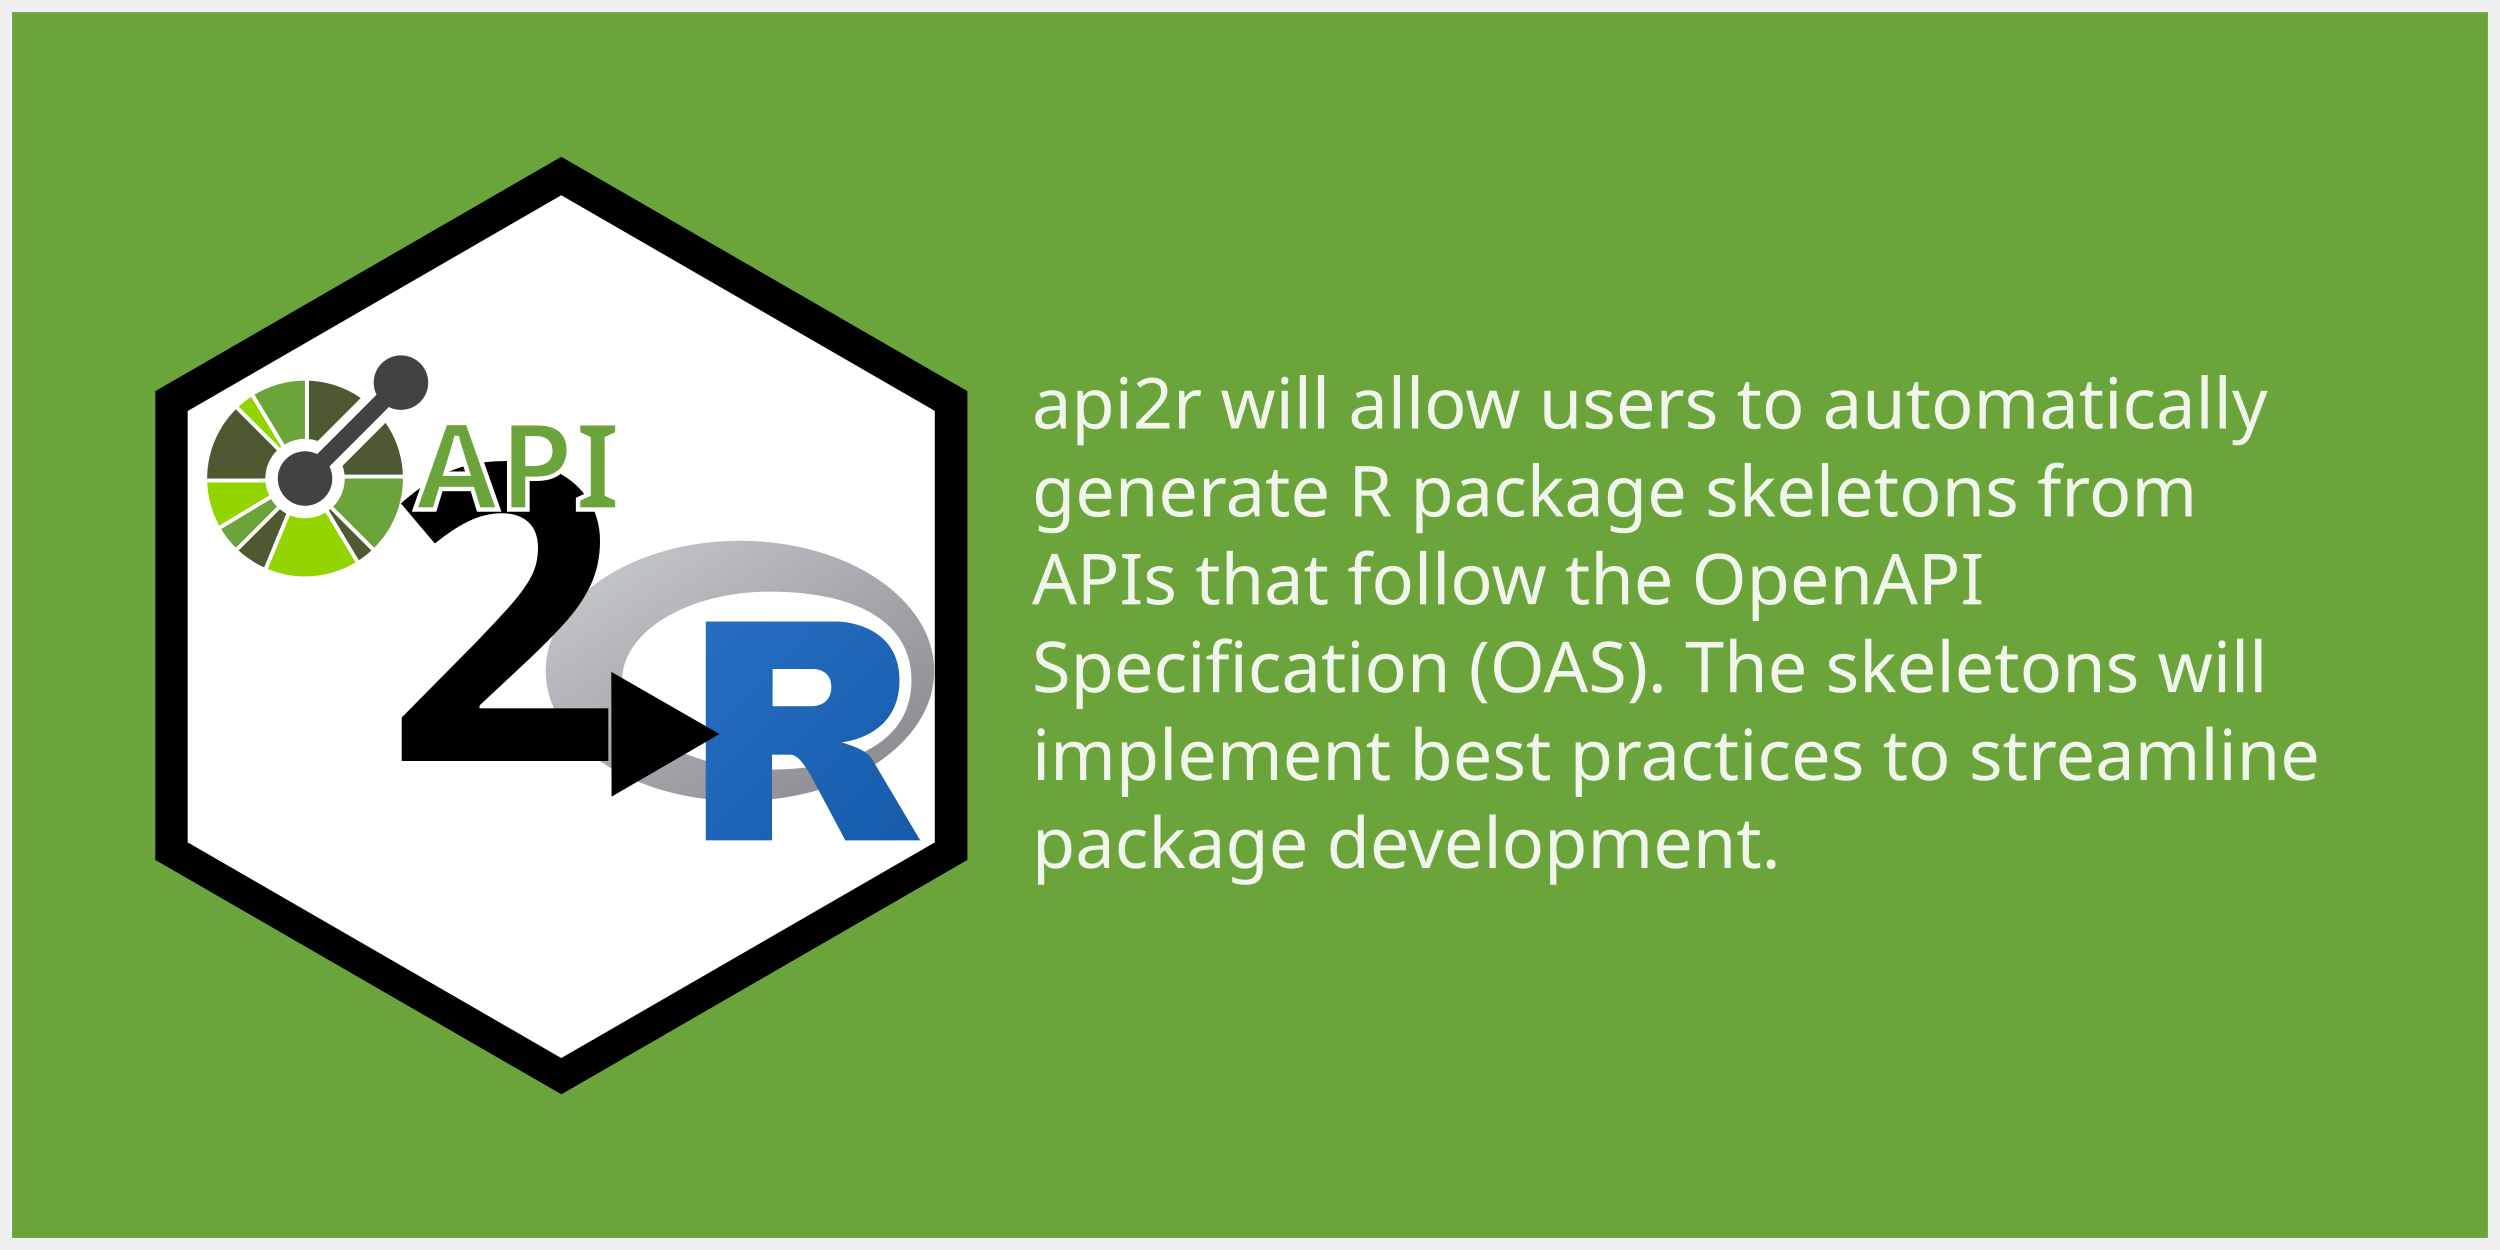
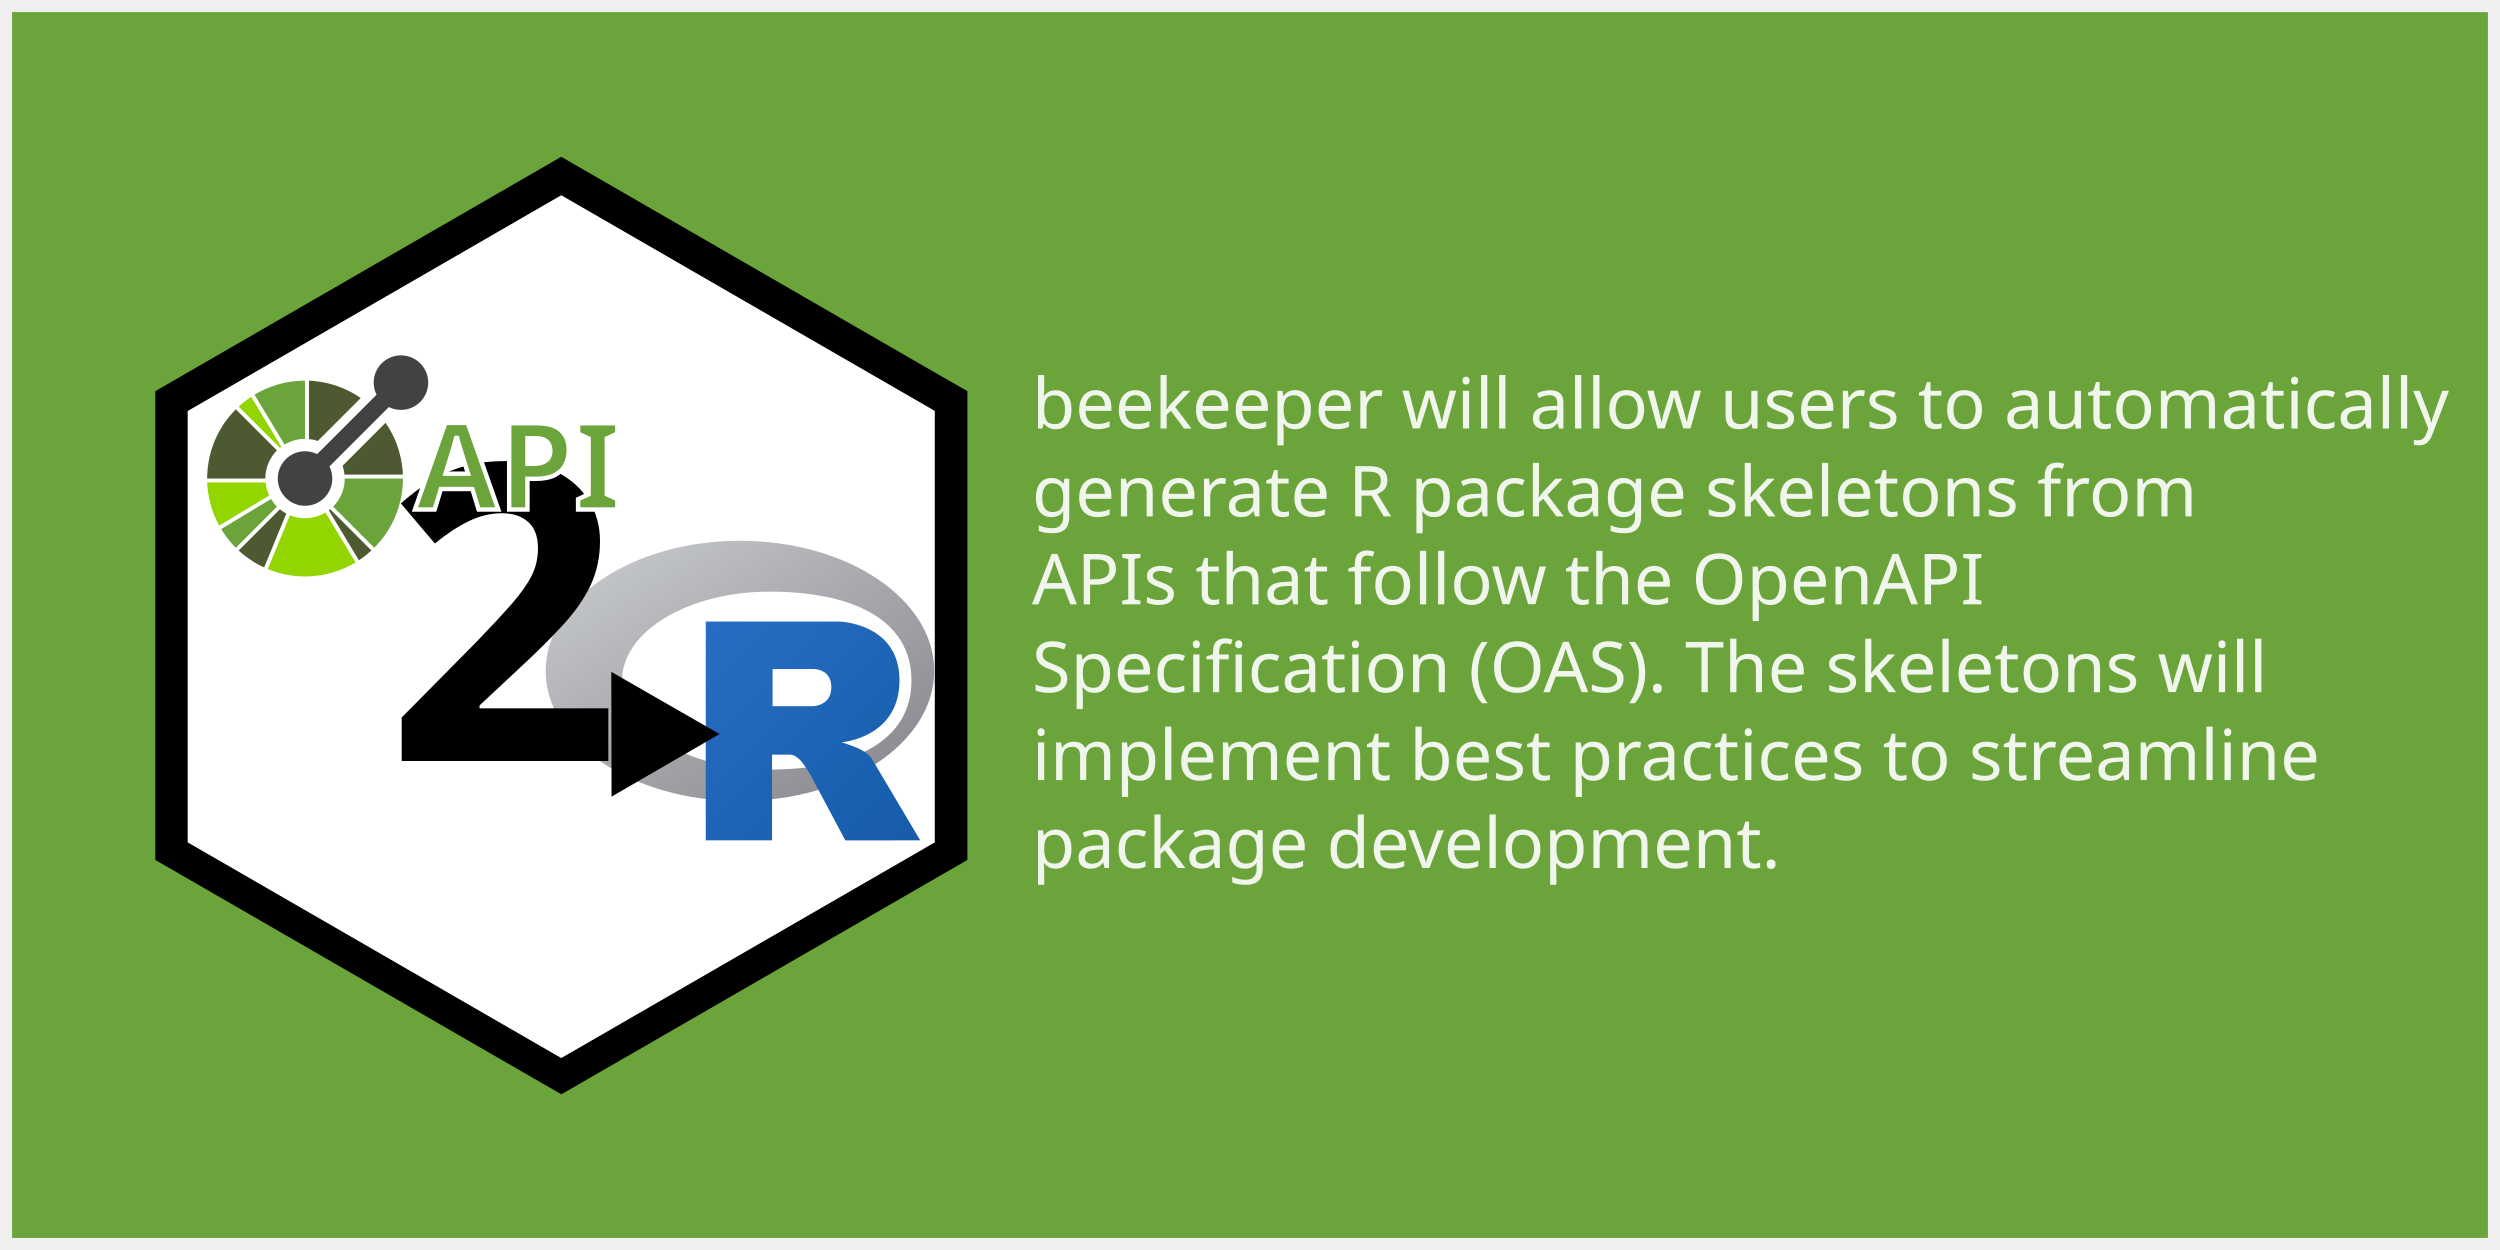
<svg xmlns="http://www.w3.org/2000/svg" viewBox="0 0 338.667 169.333" version="1.1" height="640" width="1280" id="svg8">
  <defs id="defs2">
    <pattern patternUnits="userSpaceOnUse" height="80" width="80" id="grid-7">
      <rect fill="url(#smallGrid)" height="80" width="80" id="rect5-1" style="fill:url(#smallGrid-18)" />
      <path d="M 80 0 L 0 0 0 80" stroke-width="4" stroke="#fff" fill="none" id="path7-50" />
    </pattern>
    <pattern patternUnits="userSpaceOnUse" height="8" width="8" id="smallGrid-18">
      <path d="M 8 0 L 0 0 0 8" stroke-width="2" stroke="#fff" fill="none" id="path2-2" />
    </pattern>
    <clipPath clipPathUnits="userSpaceOnUse" id="clipPath5788">
      <polygon class="st0" points="4.3 215.5 371 8.4 729.7 215.5 729.7 637.6 371 846 4.3 637.6" id="polygon5790" style="display:inline;fill:#000;fill-opacity:0" />
    </clipPath>
    <linearGradient id="linearGradient3252">
      <stop style="stop-color:#000;stop-opacity:.991" offset="0" id="stop3254" />
      <stop offset=".514" id="stop3926" style="stop-color:#000;stop-opacity:.616" />
      <stop offset="1" id="stop3260" style="stop-color:#8d8d8d;stop-opacity:0" />
    </linearGradient>
    <linearGradient id="linearGradient3384">
      <stop style="stop-color:#f60000;stop-opacity:1" offset="0" id="stop3386" />
      <stop style="stop-color:#b30000;stop-opacity:1" offset="1" id="stop3388" />
    </linearGradient>
    <linearGradient id="linearGradient3206">
      <stop offset="0" id="stop3214" style="stop-color:#7f0000;stop-opacity:1" />
      <stop style="stop-color:#840000;stop-opacity:.498" offset=".667" id="stop3828" />
      <stop style="stop-color:#000;stop-opacity:0" offset="1" id="stop3210" />
    </linearGradient>
    <linearGradient id="linearGradient3216">
      <stop style="stop-color:#d43500;stop-opacity:1" offset="0" id="stop3218" />
      <stop offset=".481" id="stop3242" style="stop-color:#d42400;stop-opacity:1" />
      <stop offset=".736" id="stop3224" style="stop-color:#d40000;stop-opacity:1" />
      <stop style="stop-color:#b20000;stop-opacity:1" offset="1" id="stop3236" />
    </linearGradient>
    <pattern patternUnits="userSpaceOnUse" height="80" width="80" id="grid-7-2">
      <rect fill="url(#smallGrid)" height="80" width="80" id="rect5-1-2" style="fill:url(#smallGrid-18-3)" />
      <path d="M 80 0 L 0 0 0 80" stroke-width="4" stroke="#fff" fill="none" id="path7-50-2" />
    </pattern>
    <pattern patternUnits="userSpaceOnUse" height="8" width="8" id="smallGrid-18-3">
      <path d="M 8 0 L 0 0 0 8" stroke-width="2" stroke="#fff" fill="none" id="path2-2-0" />
    </pattern>
    <clipPath clipPathUnits="userSpaceOnUse" id="clipPath5788-6">
      <polygon class="st0" points="4.3 215.5 371 8.4 729.7 215.5 729.7 637.6 371 846 4.3 637.6" id="polygon5790-4" style="display:inline;fill:#000;fill-opacity:0" />
    </clipPath>
    <pattern patternUnits="userSpaceOnUse" height="80" width="80" id="grid-7-4">
      <rect fill="url(#smallGrid)" height="80" width="80" id="rect5-1-8" style="fill:url(#smallGrid-18-8)" />
      <path d="M 80 0 L 0 0 0 80" stroke-width="4" stroke="#fff" fill="none" id="path7-50-3" />
    </pattern>
    <pattern patternUnits="userSpaceOnUse" height="8" width="8" id="smallGrid-18-8">
      <path d="M 8 0 L 0 0 0 8" stroke-width="2" stroke="#fff" fill="none" id="path2-2-06" />
    </pattern>
    <clipPath clipPathUnits="userSpaceOnUse" id="clipPath5788-1">
      <polygon class="st0" points="4.3 215.5 371 8.4 729.7 215.5 729.7 637.6 371 846 4.3 637.6" id="polygon5790-0" style="display:inline;fill:#000;fill-opacity:0" />
    </clipPath>
    <linearGradient spreadMethod="pad" gradientUnits="userSpaceOnUse" y2="593.787" y1="3.666" x2="590.863" x1="0.741" id="gradientFill-1" gradientTransform="matrix(0.6950409,0,0,0.4654885,291.6315,251.119)">
      <stop id="stop2244" stop-opacity="1" stop-color="rgb(203,206,208)" offset="0" />
      <stop id="stop2246" stop-opacity="1" stop-color="rgb(132,131,139)" offset="1" />
    </linearGradient>
    <linearGradient spreadMethod="pad" gradientUnits="userSpaceOnUse" y2="553.442" y1="151.401" x2="703.067" x1="301.026" id="gradientFill-2" gradientTransform="matrix(0.5630823,0,0,0.574576,291.6315,251.119)">
      <stop id="stop2249" stop-opacity="1" stop-color="rgb(39,109,195)" offset="0" />
      <stop id="stop2251" stop-opacity="1" stop-color="rgb(22,92,170)" offset="1" />
    </linearGradient>
  </defs>
  <rect y="1.638" x="1.638" height="166.058" width="335.391" id="rect1104" style="fill:#6ba43a;fill-opacity:1;stroke:none;stroke-width:3.276" />
  <text xml:space="preserve" y="58.051" x="139.799" id="text1848" style="font-style:normal;font-weight:400;font-size:9.525px;line-height:1.25;font-family:sans-serif;opacity:0.9;fill:#ffffff;fill-opacity:1;stroke:none;stroke-width:0.265">
    <tspan style="font-size:9.525px" id="tspan1458" y="58.051" x="139.799">
-       <tspan style="font-size:9.525px" y="58.051" x="139.799" id="tspan1188">api2r will allow users to automatically</tspan>
+       <tspan style="font-size:9.525px" y="58.051" x="139.799" id="tspan1188">beekeeper will allow users to automatically</tspan>
    </tspan>
    <tspan style="font-size:9.525px" id="tspan1468" y="69.957" x="139.799">generate R package skeletons from </tspan>
    <tspan id="tspan1470" style="font-size:9.525px" y="81.864" x="139.799">APIs that follow the OpenAPI </tspan>
    <tspan id="tspan1472" style="font-size:9.525px" y="93.77" x="139.799">Specification (OAS). The skeletons will </tspan>
    <tspan id="tspan1474" style="font-size:9.525px" y="105.676" x="139.799">implement best practices to streamline </tspan>
    <tspan id="tspan1476" style="font-size:9.525px" y="117.582" x="139.799">package development.</tspan>
  </text>
  <g transform="matrix(0.1136816,0,0,0.1136816,43.26173,99.23651)" id="g2967">
    <polygon transform="matrix(1.316625,0,0,1.316625,-197.5967,-688.7293)" style="display:inline;fill:#ffffff;fill-opacity:1" class="st0" points="371,846 4.3,637.6 4.3,215.5 371,8.4 729.7,215.5 729.7,637.6 " id="polygon4" />
    <path transform="matrix(1.316625,0,0,1.316625,-197.5967,-688.7293)" style="display:inline;fill:#000000;fill-opacity:1" class="st13" d="M 707.1,197.2 429.3,36.8 369,2 308.7,36.8 30.9,197.2 1.6,214.1 v 424.3 l 29.3,16.9 281.3,162.4 56.9,32.8 56.9,-32.8 281.3,-162.4 29.3,-16.9 V 214.1 Z m 0,425.3 L 369,817.7 30.9,622.5 V 232.1 L 369,36.8 v 0 L 707.1,232 Z" id="path93" />
    <g transform="matrix(1.128841,0,0,1.128841,-60.0767,-513.941)" id="g2865">
      <path id="path2256" fill-rule="evenodd" fill="url(#gradientFill-1)" d="m 497.226,527.52 c -113.262,0 -205.079,-61.492 -205.079,-137.347 0,-75.855 91.817,-137.348 205.079,-137.348 113.262,0 205.079,61.492 205.079,137.348 0,75.855 -91.817,137.347 -205.079,137.347 z m 31.391,-220.996 c -86.089,0 -155.878,42.039 -155.878,93.896 0,51.858 69.789,93.896 155.878,93.896 86.088,0 149.621,-28.741 149.621,-93.896 0,-65.135 -63.532,-93.896 -149.621,-93.896 z" style="fill:url(#gradientFill-1);stroke-width:0.569" />
      <path id="path2258" fill-rule="evenodd" fill="url(#gradientFill-2)" d="m 604.472,465.557 c 0,0 12.412,3.746 19.624,7.394 2.502,1.266 6.831,3.793 9.954,7.11 3.059,3.249 4.55,6.541 4.55,6.541 l 48.917,82.476 -79.063,0.035 -36.972,-69.429 c 0,0 -7.571,-13.008 -12.229,-16.78 -3.886,-3.146 -5.543,-4.266 -9.385,-4.266 -2.674,0 -18.785,0 -18.785,0 l 0.015,90.424 -69.962,0.03 v -230.983 h 140.494 c 0,0 63.99,1.154 63.99,62.034 0,60.88 -61.146,65.412 -61.146,65.412 z m -30.431,-77.343 -42.355,-0.027 -0.021,39.276 42.376,-0.014 c 0,0 19.624,-0.061 19.624,-19.979 0,-20.319 -19.624,-19.256 -19.624,-19.256 z" style="fill:url(#gradientFill-2);stroke-width:0.569" />
    </g>
    <g transform="matrix(12.95973,0,0,12.95973,-764.2542,-1308.237)" id="g844">
      <text id="text835" y="103.565" x="65.012" style="font-size:38.1px;line-height:1.25;font-family:'Courier New';-inkscape-font-specification:'Courier New';stroke-width:0.265" xml:space="preserve">
        <tspan style="font-style:normal;font-variant:normal;font-weight:bold;font-stretch:normal;font-size:38.1px;font-family:sans-serif;-inkscape-font-specification:'sans-serif Bold';fill:#000000;fill-opacity:1;stroke-width:0.265" y="103.565" x="65.012" id="tspan833">2</tspan>
      </text>
      <path transform="rotate(-3,89.79895,175.0235)" d="m 99.625,101.496 -5.106,2.614 -5.106,2.614 0.289,-5.729 0.289,-5.729 4.817,3.115 z" id="path839" style="opacity:1;mix-blend-mode:normal;fill:#000000;fill-opacity:1;stroke:none;stroke-width:0.529;stroke-miterlimit:4;stroke-dasharray:none" />
    </g>
    <text xml:space="preserve" style="font-size:144px;line-height:1.25;font-family:'Courier New';-inkscape-font-specification:'Courier New';stroke:#ffffff;stroke-width:5.266;stroke-miterlimit:4;stroke-dasharray:none;stroke-opacity:1" x="113.904" y="-265.747" id="text2220">
      <tspan id="tspan2218" x="113.904" y="-265.747" style="font-style:normal;font-variant:normal;font-weight:bold;font-stretch:normal;font-size:144px;font-family:sans-serif;-inkscape-font-specification:'sans-serif Bold';fill:#6ba43a;fill-opacity:1;stroke:#ffffff;stroke-width:5.266;stroke-miterlimit:4;stroke-dasharray:none;stroke-opacity:1">API</tspan>
    </text>
    <g id="g36" transform="matrix(2.351799,0,0,2.351799,-140.77,-456.5304)">
      <path id="path2-3" fill="#93d500" d="M 32.6,67.4 H 3.044 l 0.017,0.433 0.05,0.833 0.022,0.356 0.08,0.962 0.02,0.215 0.115,1.065 a 1.16,1.16 0 0 0 0.011,0.103 l 0.15,1.144 c 0.342,2.37 0.85,4.704 1.53,6.998 l 0.01,0.03 0.353,1.14 0.02,0.063 0.325,0.968 0.086,0.244 0.304,0.837 0.143,0.378 0.27,0.7 0.213,0.52 0.226,0.54 0.3,0.658 0.175,0.4 0.368,0.787 0.122,0.252 0.443,0.895 0.07,0.137 0.54,1.025 0.115,0.2 L 34.447,74 c -0.996,-2.1 -1.616,-4.332 -1.846,-6.6 z m -28.16,13.562 0.008,0.027 0.954,-0.3 z" />
      <path id="path4" fill="#4d5a31" d="m 39.865,80.977 -20.9,20.89 0.323,0.298 0.893,0.792 0.71,0.602 0.192,0.16 0.812,0.654 0.105,0.083 0.894,0.686 a 0.23,0.23 0 0 1 0.034,0.025 l 3.895,2.633 0.14,0.085 0.767,0.453 0.47,0.268 0.446,0.25 0.814,0.44 0.113,0.06 2.303,1.118 11.247,-27.32 c -1.142,-0.61 -2.238,-1.334 -3.27,-2.18 z" />
      <path id="path6" fill="#6ba43a" d="m 37.697,78.904 -0.65,-0.765 -0.54,-0.697 -0.578,-0.818 -0.54,-0.843 -25.276,15.225 1.302,2.045 0.105,0.154 0.006,0.01 1.358,1.914 0.03,0.04 0.03,0.04 0.614,0.8 0.737,0.915 0.158,0.19 0.604,0.713 0.266,0.302 0.524,0.6 0.297,0.322 0.135,0.146 0.4,0.42 0.16,0.164 0.7,0.716 20.85,-20.85 -0.683,-0.73 z" />
      <path id="path8" fill="#4d5a31" d="m 65.334,80.966 -0.697,0.54 0.052,0.087 15.202,25.235 2.08,-1.432 c 1.47,-1.085 2.895,-2.26 4.267,-3.527 L 65.416,81.049 Z" />
      <g id="g24" fill="#93d500">
        <path id="path10" d="m 77.97,108.03 0.034,-0.02 -0.001,-0.001 -0.033,0.02 z m -0.015,0.01 h 0.001 v 0 z" />
        <path id="path12" d="m 78.003,108 0.2,-0.1 -0.004,-0.007 -0.196,0.117 z m -0.043,0.035 0.01,-0.005 z" />
        <path id="path14" d="m 77.955,108.04 h 0.001 l -0.037,-0.062 z m 0.015,-0.01 0.034,-0.018 z m -0.02,0.01 -0.01,0.005 0.01,-0.004 z" />
        <path id="path16" d="m 77.95,108.04 v 10e-4 l 0.005,-0.003 h -0.001 z" />
        <path id="path18" d="m 77.96,108.035 -0.006,0.003 0.015,-0.01 z m 0.044,-0.023 0.198,-0.112 z m 0.198,-0.112 -0.004,-0.007 z m -0.268,0.15 h 0.002 z" />
        <path id="path20" d="m 77.942,108.047 -0.006,0.003 z" />
        <path id="path22" d="m 77.682,107.036 -14.706,-24.4 -0.874,0.487 -0.896,0.45 a 20.15,20.15 0 0 1 -8.632,1.953 20.1,20.1 0 0 1 -5.742,-0.838 l -0.945,-0.332 -0.944,-0.335 -11.226,27.265 0.082,0.03 0.086,0.033 h 0.001 l 0.022,0.01 2.155,0.825 a 49.94,49.94 0 0 0 10.12,2.422 17.83,17.83 0 0 1 0.404,0.054 l 1.222,0.133 0.198,0.017 0.98,0.082 0.333,0.02 0.858,0.05 0.526,0.02 0.682,0.024 1.218,0.015 a 49.76,49.76 0 0 0 8.233,-0.686 l 0.138,-0.02 0.864,-0.157 0.5,-0.095 0.505,-0.106 0.842,-0.185 0.152,-0.035 a 49.85,49.85 0 0 0 11.897,-4.436 l 0.001,-0.001 0.73,-0.4 1.483,-0.836 -0.024,-0.07 0.037,0.063 0.048,-0.028 0.195,-0.117 z M 39.876,49.852 40.573,49.312 40.521,49.225 25.32,24 23.235,25.436 c -1.47,1.082 -2.893,2.257 -4.262,3.522 L 39.795,49.77 Z" />
      </g>
      <path id="path26" fill="#4d5a31" d="m 17.53,30.334 -1.384,1.445 c -1.538,1.665 -2.944,3.4 -4.212,5.22 l -0.182,0.26 -0.423,0.625 -0.43,0.656 -0.156,0.24 a 49.48,49.48 0 0 0 -7.7,24.627 l -0.027,1 -0.017,1 h 29.488 l 0.048,-1 0.055,-1 a 20.01,20.01 0 0 1 4.447,-10.74 c 0.2,-0.256 0.447,-0.496 0.672,-0.743 0.225,-0.247 0.432,-0.504 0.67,-0.742 z m 60.843,-7.32 -0.122,-0.073 -0.783,-0.465 -0.457,-0.26 -0.46,-0.256 -0.8,-0.432 -0.126,-0.066 c -1.73,-0.904 -3.505,-1.7 -5.318,-2.4 l -0.14,-0.054 -1.2,-0.433 c -3.22,-1.125 -6.552,-1.914 -9.936,-2.358 l -0.415,-0.056 -0.415,-0.046 -0.8,-0.087 -0.224,-0.02 -0.953,-0.08 -1.2,-0.073 -0.434,-0.017 v 29.56 c 1.517,0.157 3.02,0.48 4.478,0.975 L 80.83,24.63 a 48.97,48.97 0 0 0 -2.464,-1.614 z" />
      <path id="path28" fill="#6ba43a" d="M 27.53,23.78 27.014,22.923 Z M 27,22.92 l 0.003,0.005 z m 24.606,-7.095 -1,0.02 c -2.086,0.084 -4.168,0.297 -6.233,0.643 l -0.136,0.023 -0.865,0.157 -0.5,0.094 -0.508,0.106 -0.84,0.184 -0.153,0.034 a 49.89,49.89 0 0 0 -11.898,4.438 l -2.47,1.394 0.003,0.005 15.22,25.27 0.874,-0.487 a 19.71,19.71 0 0 1 0.895,-0.451 20.05,20.05 0 0 1 6.601,-1.85 l 1,-0.08 1,-0.034 0.001,-29.487 c -0.334,-10e-4 -0.667,0.013 -1,0.02 z" />
      <path id="path30" fill="#4d5a31" d="m 102.15,62.97 -0.048,-0.795 -0.026,-0.397 -0.077,-0.934 -0.02,-0.242 -0.11,-1.043 -0.01,-0.084 -0.005,-0.04 -0.15,-1.124 c -10e-4,-0.01 -0.002,-0.025 -0.005,-0.035 a 49.56,49.56 0 0 0 -1.524,-6.972 l -0.014,-0.044 -0.328,-1.063 -0.045,-0.14 -0.32,-0.954 -0.09,-0.258 -0.3,-0.823 -0.15,-0.39 -0.265,-0.678 -0.218,-0.534 -0.22,-0.526 -0.294,-0.67 -0.17,-0.378 -0.373,-0.797 -0.116,-0.242 -0.448,-0.906 -0.065,-0.125 -0.52,-1 c -0.007,-0.01 -0.012,-0.024 -0.02,-0.035 -0.86,-1.58 -1.802,-3.108 -2.822,-4.578 L 71.632,58.93 a 20.5,20.5 0 0 1 0.974,4.477 h 29.56 z" />
      <path id="path32" fill="#6ba43a" d="m 72.722,65.408 -0.048,1 -0.055,1 c -0.38,3.84 -1.863,7.6 -4.446,10.74 -0.2,0.256 -0.447,0.496 -0.672,0.743 -0.225,0.247 -0.432,0.504 -0.67,0.742 l 20.85,20.85 c 0.237,-0.237 0.46,-0.482 0.69,-0.723 l 0.69,-0.723 c 1.543,-1.67 2.953,-3.42 4.224,-5.236 l 0.148,-0.214 0.458,-0.673 0.395,-0.605 0.2,-0.295 c 4.782,-7.51 7.34,-16.02 7.685,-24.607 l 0.027,-1 0.017,-1 H 72.722 Z" />
      <path id="path34" fill="#424143" d="m 110.967,7.046 c -5.395,-5.395 -14.142,-5.395 -19.536,0 -4.304,4.303 -5.164,10.736 -2.6,15.902 L 58.74,53.04 c -5.166,-2.562 -11.6,-1.703 -15.903,2.6 a 13.82,13.82 0 0 0 0,19.537 13.82,13.82 0 0 0 19.538,-0.001 c 4.303,-4.303 5.162,-10.736 2.6,-15.903 l 30.09,-30.09 c 5.167,2.562 11.6,1.703 15.902,-2.6 5.396,-5.393 5.396,-14.14 0.001,-19.535 z" />
    </g>
  </g>
</svg>
